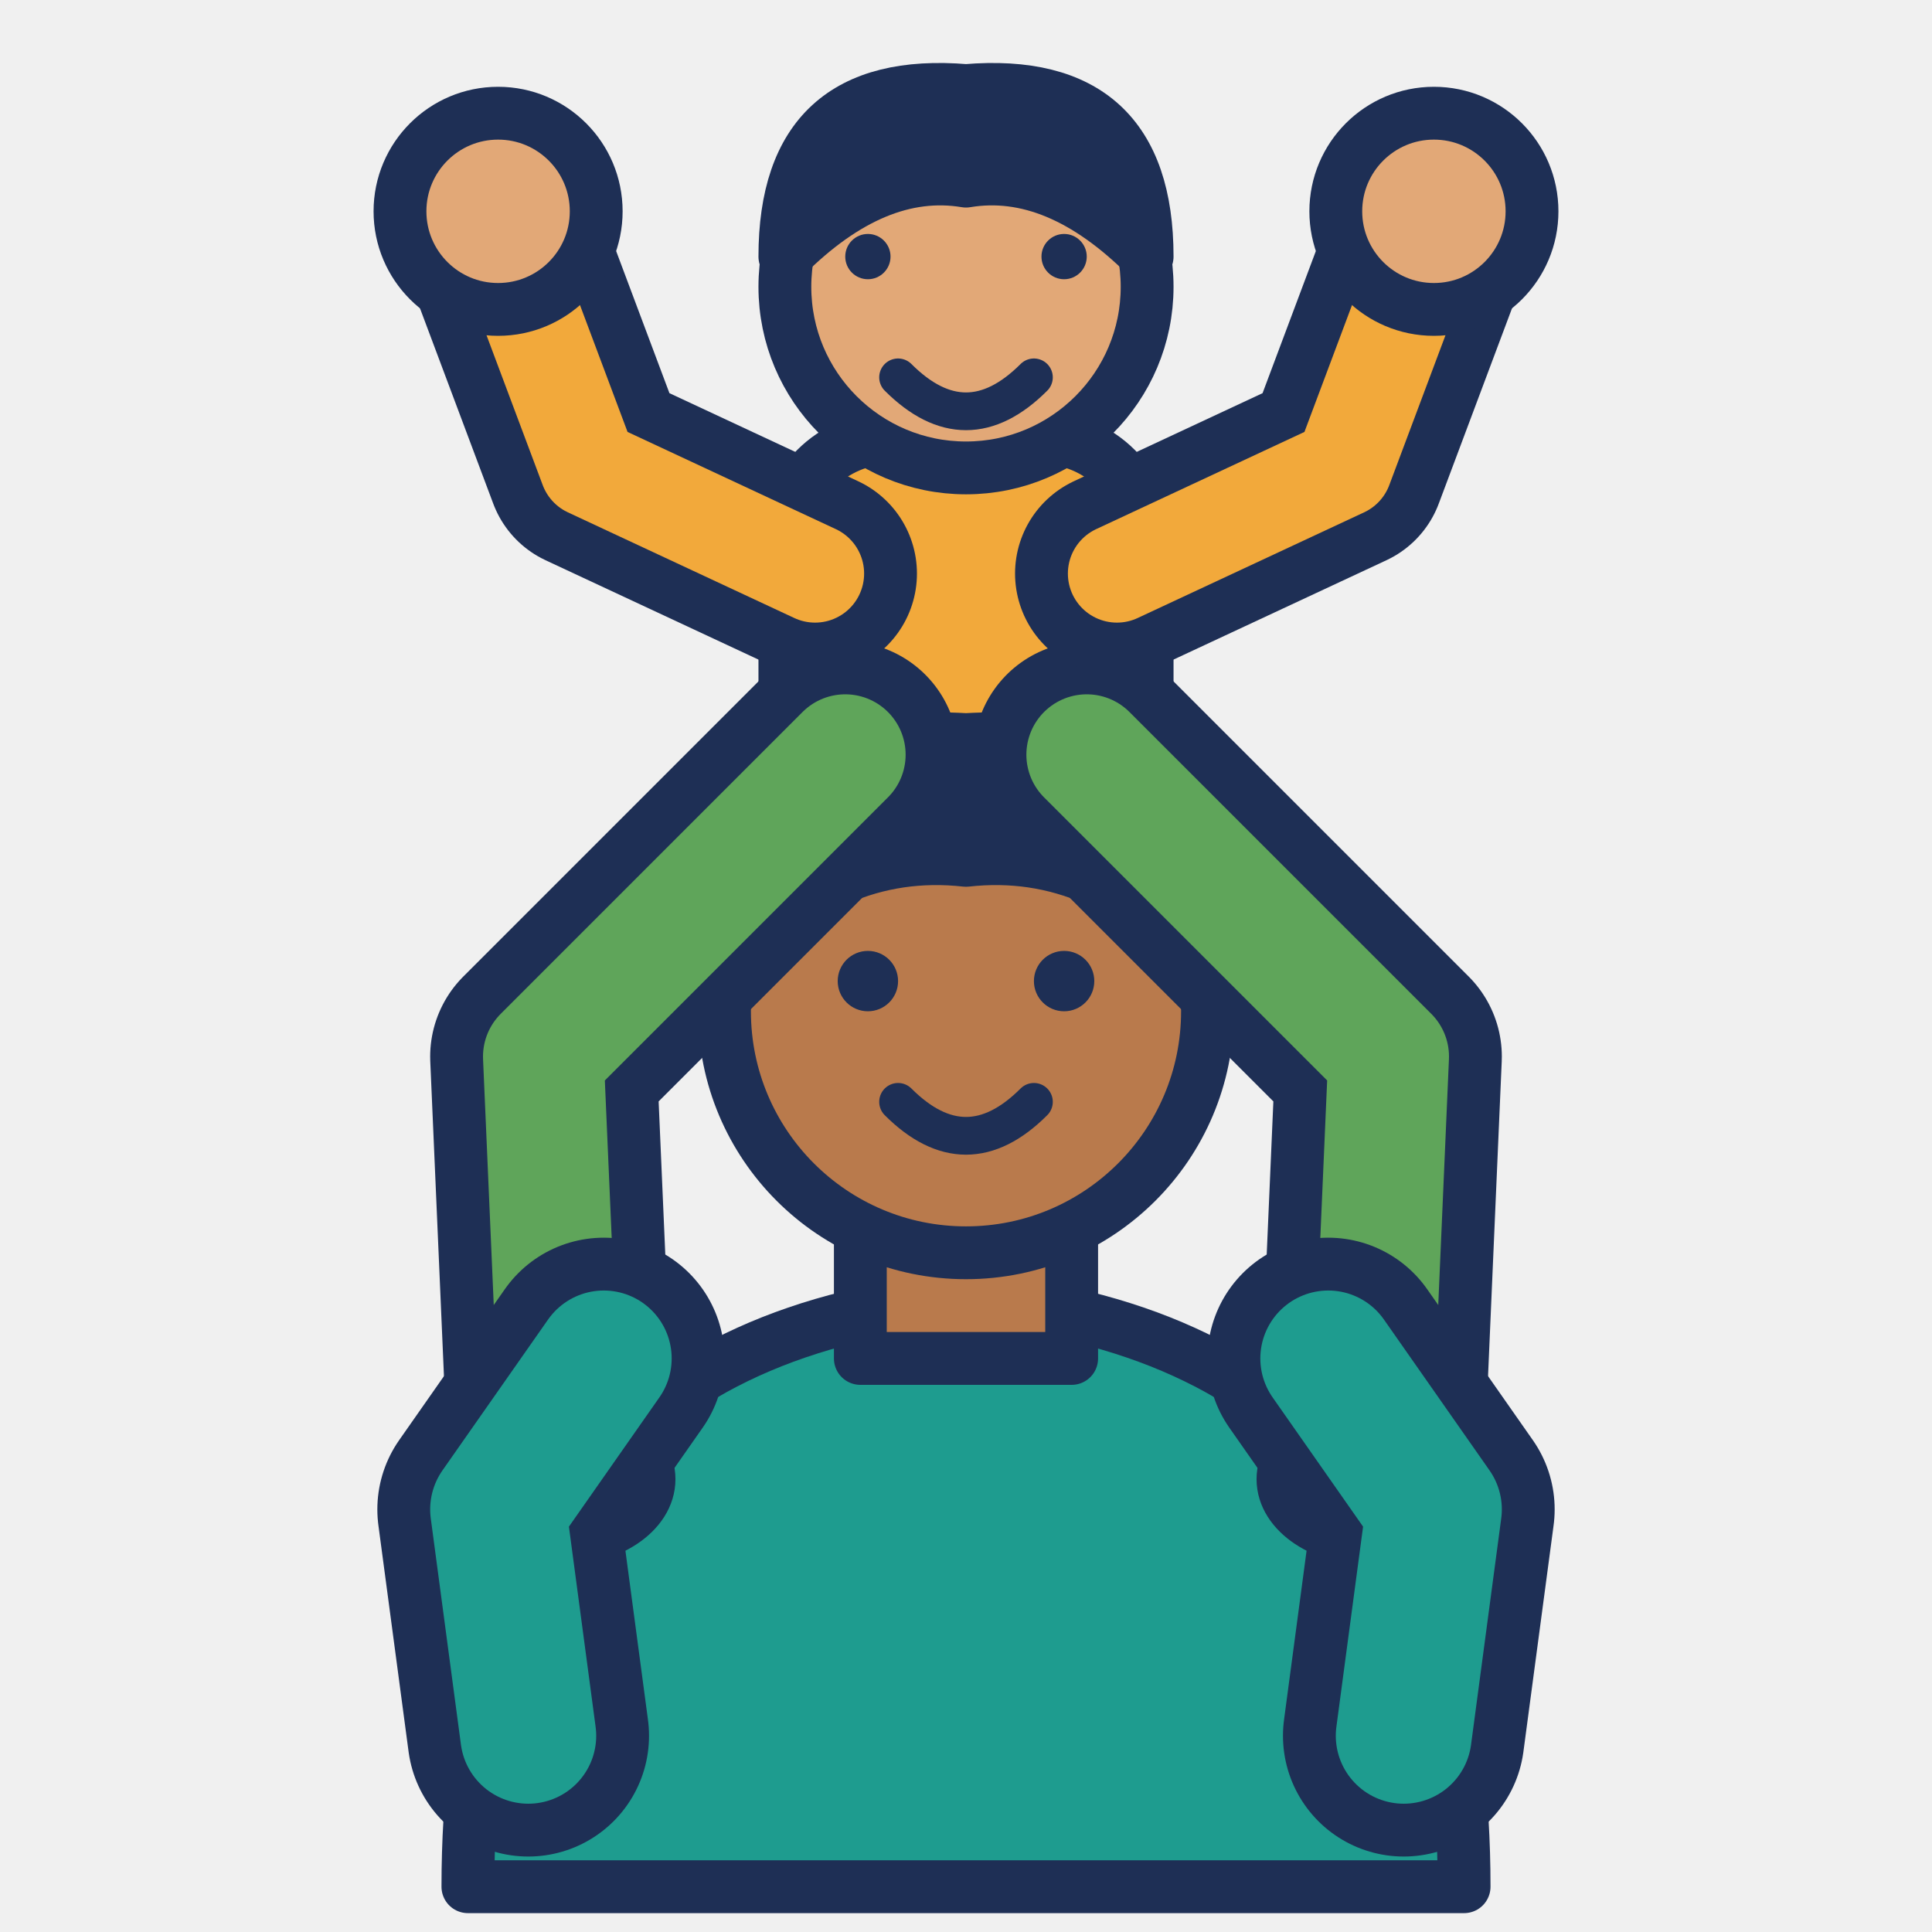
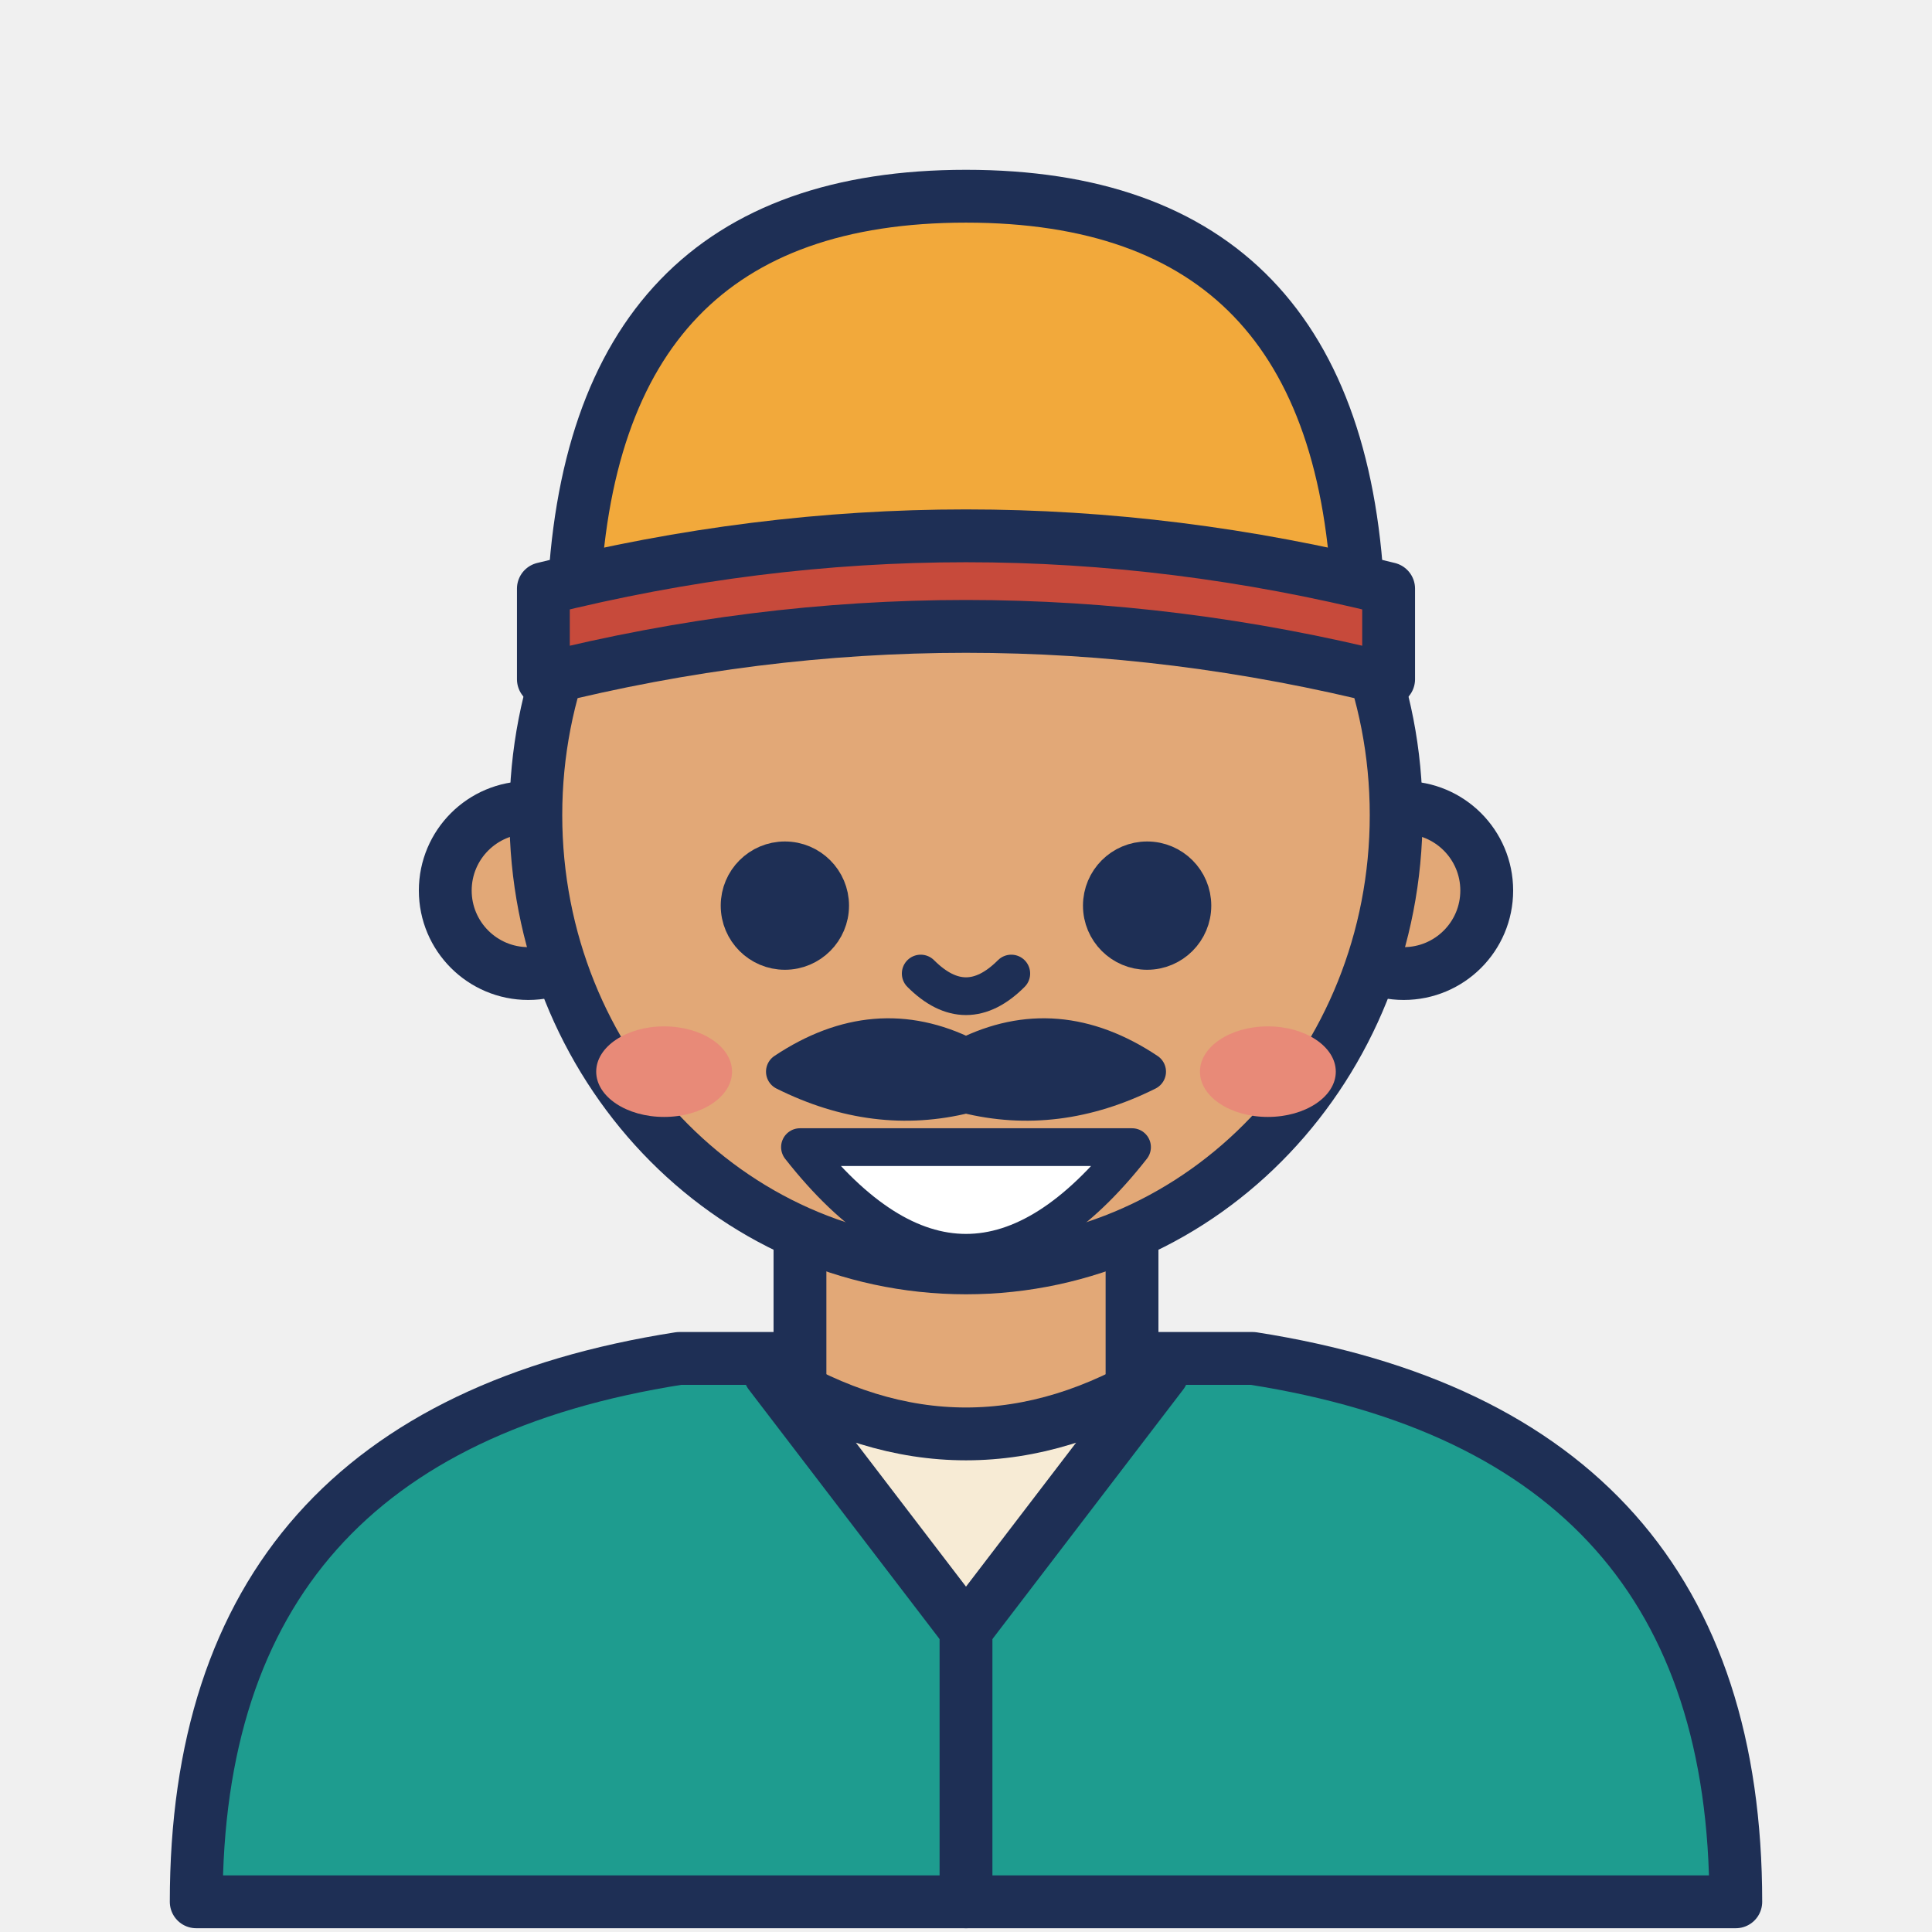
<svg xmlns="http://www.w3.org/2000/svg" viewBox="0 0 256 256">
-   <g stroke="#1E2F55" stroke-width="7" stroke-linejoin="round" stroke-linecap="round">
-     <path d="M62,250 Q62,178 128,172 Q194,178 194,250 Z" fill="#1E9C8F" />
-     <rect x="114" y="150" width="28" height="30" fill="#B97A4C" />
-     <rect x="104" y="58" width="48" height="50" rx="14" fill="#F2A93B" />
-     <circle cx="128" cy="134" r="32" fill="#B97A4C" />
-     <circle cx="115" cy="130" r="4" fill="#1E2F55" stroke="none" />
-     <circle cx="141" cy="130" r="4" fill="#1E2F55" stroke="none" />
-     <path d="M119,146 Q128,155 137,146" fill="none" stroke-width="5" />
-     <path d="M96,128 Q92,96 128,98 Q164,96 160,128 Q146,112 128,114 Q110,112 96,128 Z" fill="#1E2F55" />
-     <path d="M110,150 Q128,162 146,150" fill="none" stroke-width="5" stroke="#1E2F55" opacity="0" />
-     <path d="M112,100 L72,140 L74,186" fill="none" stroke="#1E2F55" stroke-width="30" />
-     <path d="M112,100 L72,140 L74,186" fill="none" stroke="#5FA55A" stroke-width="16" />
-     <path d="M144,100 L184,140 L182,186" fill="none" stroke="#1E2F55" stroke-width="30" />
-     <path d="M144,100 L184,140 L182,186" fill="none" stroke="#5FA55A" stroke-width="16" />
-     <ellipse cx="74" cy="196" rx="12" ry="8" fill="#C74A3B" />
-     <ellipse cx="182" cy="196" rx="12" ry="8" fill="#C74A3B" />
-     <path d="M70,230 L66,200 L80,180" fill="none" stroke="#1E2F55" stroke-width="32" />
-     <path d="M70,230 L66,200 L80,180" fill="none" stroke="#1E9C8F" stroke-width="18" />
-     <path d="M186,230 L190,200 L176,180" fill="none" stroke="#1E2F55" stroke-width="32" />
-     <path d="M186,230 L190,200 L176,180" fill="none" stroke="#1E9C8F" stroke-width="18" />
-     <path d="M108,76 L78,62 L66,30" fill="none" stroke="#1E2F55" stroke-width="27" />
-     <path d="M108,76 L78,62 L66,30" fill="none" stroke="#F2A93B" stroke-width="13" />
-     <path d="M148,76 L178,62 L190,30" fill="none" stroke="#1E2F55" stroke-width="27" />
-     <path d="M148,76 L178,62 L190,30" fill="none" stroke="#F2A93B" stroke-width="13" />
-     <circle cx="66" cy="28" r="13" fill="#E2A877" />
-     <circle cx="190" cy="28" r="13" fill="#E2A877" />
-     <circle cx="128" cy="38" r="24" fill="#E2A877" />
-     <circle cx="115" cy="34" r="3" fill="#1E2F55" stroke="none" />
-     <circle cx="141" cy="34" r="3" fill="#1E2F55" stroke="none" />
-     <path d="M119,50 Q128,59 137,50" fill="none" stroke-width="5" />
-     <path d="M104,34 Q104,10 128,12 Q152,10 152,34 Q140,22 128,24 Q116,22 104,34 Z" fill="#1E2F55" />
+   <g stroke="#1E2F55" stroke-linejoin="round" stroke-linecap="round" stroke-width="7">
+     <path d="M26 252 Q26 190 90 180 L166 180 Q230 190 230 252 Z" fill="#1E9C8F" />
+     <path d="M106 140 L106 184 Q128 200 150 184 L150 140 Z" fill="#E2A877" />
+     <path d="M102 182 L128 216 L154 182 Q128 198 102 182 Z" fill="#F7EBD5" />
+     <path d="M128 216 L128 252" fill="none" />
+     <circle cx="128" cy="236" r="0" />
+     <circle cx="70" cy="118" r="11" fill="#E2A877" />
+     <circle cx="186" cy="118" r="11" fill="#E2A877" />
+     <ellipse cx="128" cy="108" rx="57" ry="60" fill="#E2A877" />
+     <path d="M76 80 Q78 26 128 26 Q178 26 180 80 Z" fill="#F2A93B" />
+     <path d="M72 78 Q128 64 184 78 L184 90 Q128 76 72 90 Z" fill="#C74A3B" />
+   </g>
+   <g stroke="#1E2F55" stroke-linejoin="round" stroke-linecap="round" stroke-width="5">
+     <circle cx="104" cy="120" r="6" fill="#1E2F55" />
+     <circle cx="152" cy="120" r="6" fill="#1E2F55" />
+     <ellipse cx="88" cy="142" rx="9" ry="6" fill="#E88A78" stroke="none" />
+     <ellipse cx="168" cy="142" rx="9" ry="6" fill="#E88A78" stroke="none" />
+     <path d="M122 129 Q128 135 134 129" fill="none" />
+     <path d="M128 140 Q116 134 104 142 Q116 148 128 145 Q140 148 152 142 Q140 134 128 140 Z" fill="#1E2F55" />
+     <path d="M106 152 Q128 180 150 152 Z" fill="#fff" />
  </g>
</svg>
